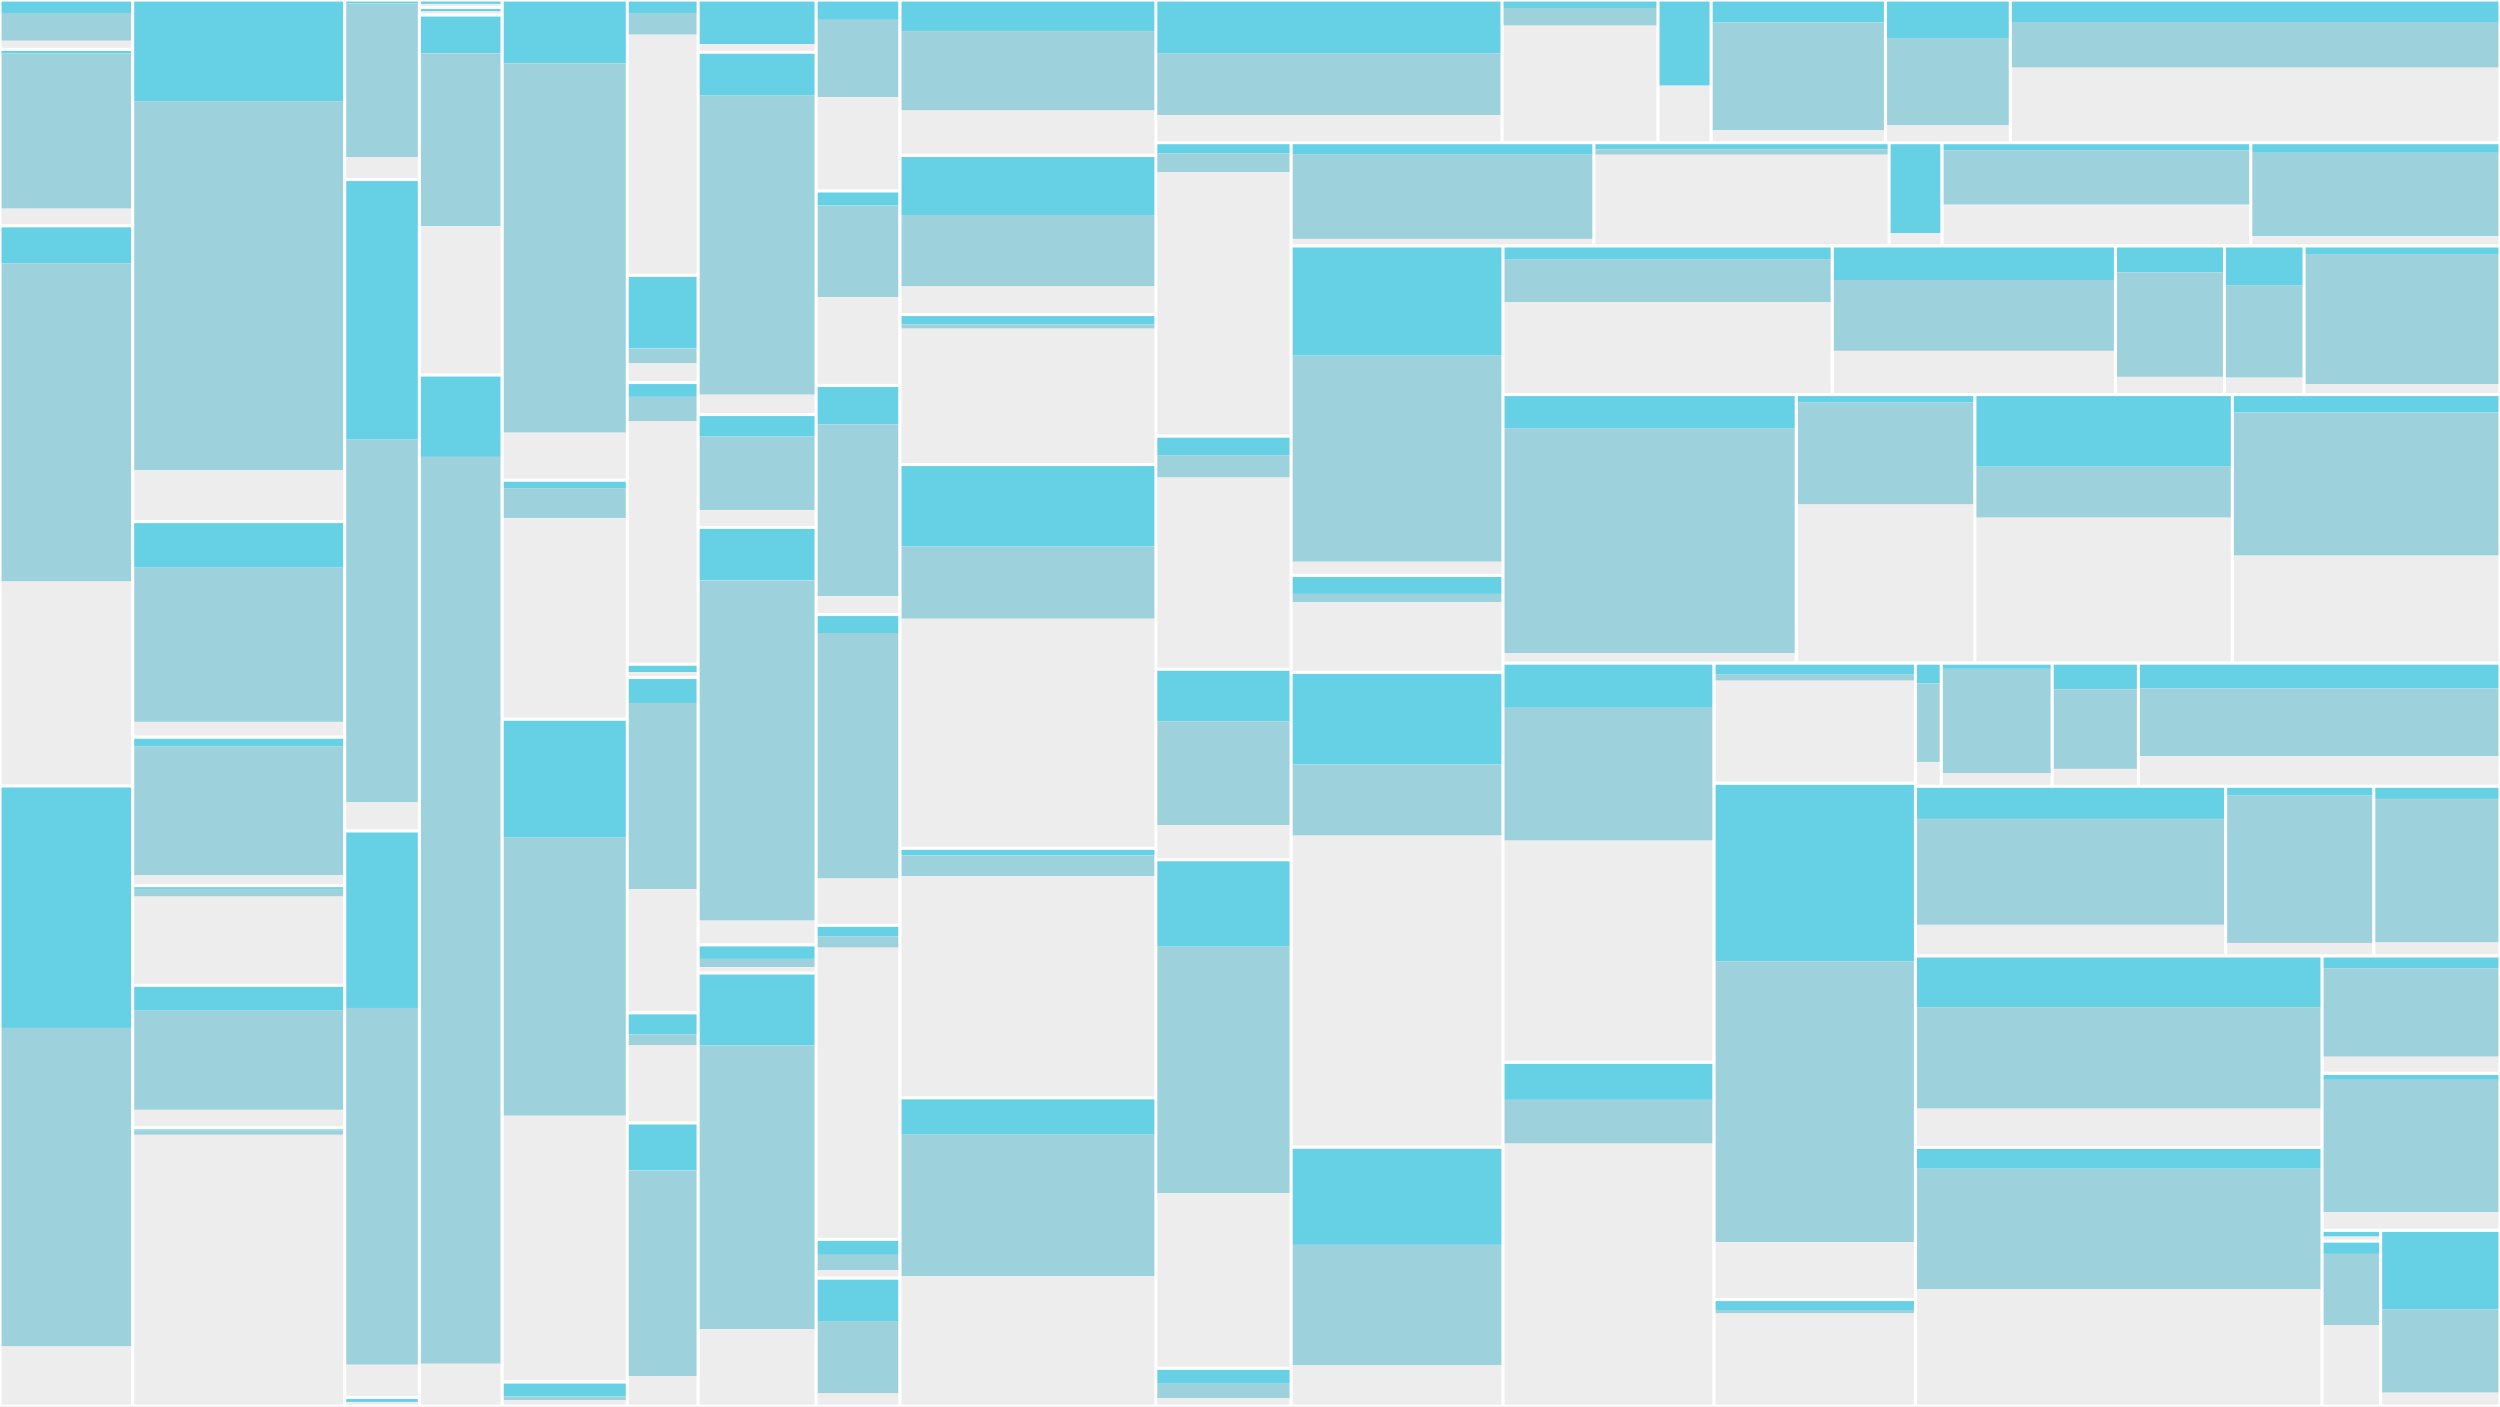
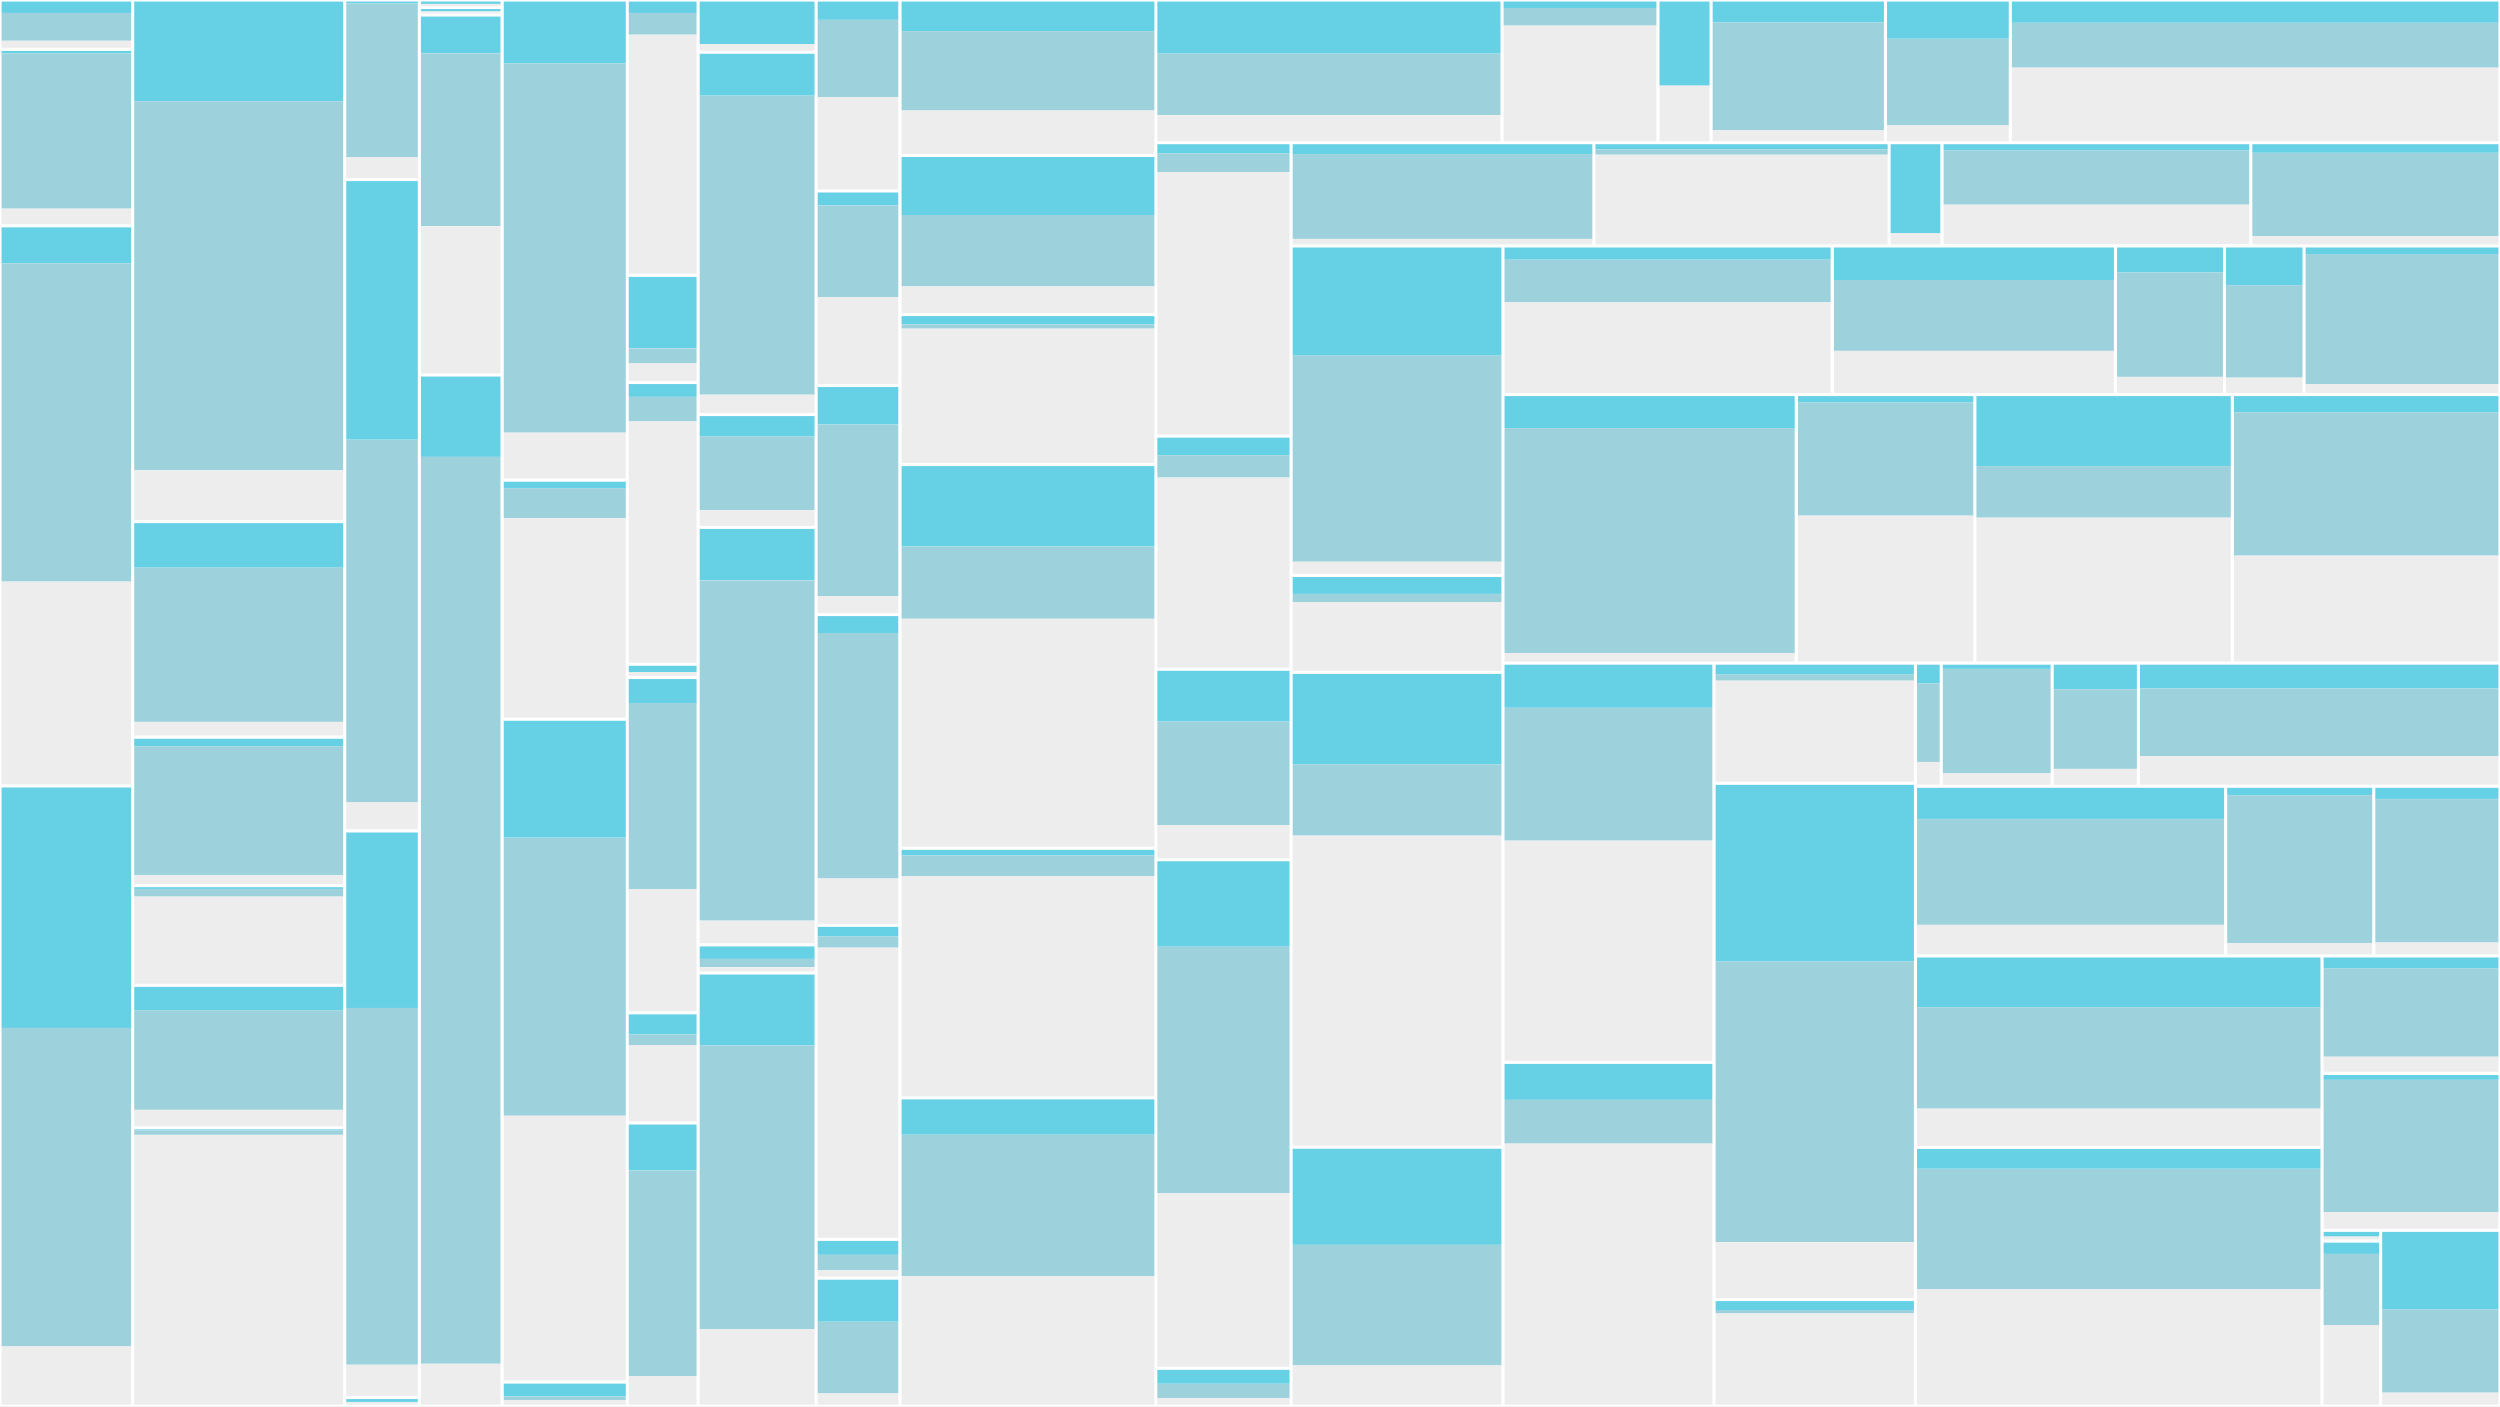
<svg xmlns="http://www.w3.org/2000/svg" viewBox="0 0 1600 900" width="1600" height="900" role="img" aria-label="Decoded overlay code coverage box tree, cyan band">
  <rect x="0" y="0" width="1600" height="900" fill="#ffffff" />
  <rect x="1" y="1" width="82.9" height="7.3" style="fill:hsl(190, 71%, 65%);fill:oklch(0.645 0.128 200)" />
  <rect x="1" y="8.3" width="82.9" height="17.8" style="fill:hsl(190, 48%, 74%);fill:oklch(0.740 0.085 200)" />
  <rect x="1" y="26.1" width="82.9" height="4.5" style="fill:hsl(190, 0%, 93%);fill:oklch(0.930 0.000 200)" />
  <rect x="1" y="32.6" width="82.9" height="1.6" style="fill:hsl(190, 71%, 65%);fill:oklch(0.645 0.128 200)" />
  <rect x="1" y="34.2" width="82.9" height="99.3" style="fill:hsl(190, 48%, 74%);fill:oklch(0.740 0.085 200)" />
  <rect x="1" y="133.6" width="82.9" height="9.9" style="fill:hsl(190, 0%, 93%);fill:oklch(0.930 0.000 200)" />
  <rect x="1" y="145.5" width="82.9" height="23" style="fill:hsl(190, 71%, 65%);fill:oklch(0.645 0.128 200)" />
  <rect x="1" y="168.5" width="82.9" height="203.7" style="fill:hsl(190, 48%, 74%);fill:oklch(0.740 0.085 200)" />
  <rect x="1" y="372.2" width="82.9" height="129.8" style="fill:hsl(190, 0%, 93%);fill:oklch(0.930 0.000 200)" />
  <rect x="1" y="504" width="82.9" height="153.9" style="fill:hsl(190, 71%, 65%);fill:oklch(0.645 0.128 200)" />
  <rect x="1" y="657.8" width="82.9" height="203.9" style="fill:hsl(190, 48%, 74%);fill:oklch(0.740 0.085 200)" />
  <rect x="1" y="861.7" width="82.9" height="37.3" style="fill:hsl(190, 0%, 93%);fill:oklch(0.930 0.000 200)" />
  <rect x="85.9" y="1" width="133.7" height="63.8" style="fill:hsl(190, 71%, 65%);fill:oklch(0.645 0.128 200)" />
  <rect x="85.9" y="64.8" width="133.7" height="236.2" style="fill:hsl(190, 48%, 74%);fill:oklch(0.740 0.085 200)" />
  <rect x="85.9" y="301" width="133.7" height="31.8" style="fill:hsl(190, 0%, 93%);fill:oklch(0.930 0.000 200)" />
  <rect x="85.9" y="334.8" width="133.7" height="28.5" style="fill:hsl(190, 71%, 65%);fill:oklch(0.645 0.128 200)" />
  <rect x="85.9" y="363.3" width="133.7" height="98.7" style="fill:hsl(190, 48%, 74%);fill:oklch(0.740 0.085 200)" />
  <rect x="85.9" y="462" width="133.7" height="8.7" style="fill:hsl(190, 0%, 93%);fill:oklch(0.930 0.000 200)" />
  <rect x="85.9" y="472.8" width="133.7" height="4.8" style="fill:hsl(190, 71%, 65%);fill:oklch(0.645 0.128 200)" />
  <rect x="85.9" y="477.6" width="133.7" height="82.6" style="fill:hsl(190, 48%, 74%);fill:oklch(0.740 0.085 200)" />
  <rect x="85.9" y="560.2" width="133.7" height="5.7" style="fill:hsl(190, 0%, 93%);fill:oklch(0.930 0.000 200)" />
  <rect x="85.9" y="567.8" width="133.7" height="1.1" style="fill:hsl(190, 71%, 65%);fill:oklch(0.645 0.128 200)" />
  <rect x="85.9" y="569" width="133.7" height="4.8" style="fill:hsl(190, 48%, 74%);fill:oklch(0.740 0.085 200)" />
  <rect x="85.9" y="573.8" width="133.7" height="55.8" style="fill:hsl(190, 0%, 93%);fill:oklch(0.930 0.000 200)" />
  <rect x="85.9" y="631.6" width="133.7" height="14.9" style="fill:hsl(190, 71%, 65%);fill:oklch(0.645 0.128 200)" />
  <rect x="85.9" y="646.5" width="133.7" height="63.8" style="fill:hsl(190, 48%, 74%);fill:oklch(0.740 0.085 200)" />
  <rect x="85.9" y="710.3" width="133.7" height="10.5" style="fill:hsl(190, 0%, 93%);fill:oklch(0.930 0.000 200)" />
  <rect x="85.9" y="722.8" width="133.7" height="0.6" style="fill:hsl(190, 71%, 65%);fill:oklch(0.645 0.128 200)" />
  <rect x="85.9" y="723.4" width="133.7" height="2.9" style="fill:hsl(190, 48%, 74%);fill:oklch(0.740 0.085 200)" />
  <rect x="85.9" y="726.3" width="133.7" height="172.7" style="fill:hsl(190, 0%, 93%);fill:oklch(0.930 0.000 200)" />
  <rect x="221.6" y="1" width="45.8" height="1.2" style="fill:hsl(190, 71%, 65%);fill:oklch(0.645 0.128 200)" />
  <rect x="221.6" y="2.2" width="45.8" height="98.3" style="fill:hsl(190, 48%, 74%);fill:oklch(0.740 0.085 200)" />
  <rect x="221.6" y="100.5" width="45.8" height="13.5" style="fill:hsl(190, 0%, 93%);fill:oklch(0.930 0.000 200)" />
  <rect x="221.6" y="115.9" width="45.8" height="165.5" style="fill:hsl(190, 71%, 65%);fill:oklch(0.645 0.128 200)" />
  <rect x="221.6" y="281.5" width="45.8" height="232" style="fill:hsl(190, 48%, 74%);fill:oklch(0.740 0.085 200)" />
  <rect x="221.6" y="513.4" width="45.8" height="17.3" style="fill:hsl(190, 0%, 93%);fill:oklch(0.930 0.000 200)" />
  <rect x="221.6" y="532.8" width="45.8" height="112.3" style="fill:hsl(190, 71%, 65%);fill:oklch(0.645 0.128 200)" />
  <rect x="221.6" y="645.1" width="45.8" height="228.3" style="fill:hsl(190, 48%, 74%);fill:oklch(0.740 0.085 200)" />
  <rect x="221.6" y="873.5" width="45.8" height="19.9" style="fill:hsl(190, 0%, 93%);fill:oklch(0.930 0.000 200)" />
  <rect x="221.6" y="895.4" width="45.8" height="1.9" style="fill:hsl(190, 71%, 65%);fill:oklch(0.645 0.128 200)" />
  <rect x="221.6" y="897.2" width="45.8" height="1.8" style="fill:hsl(190, 0%, 93%);fill:oklch(0.930 0.000 200)" />
  <rect x="269.4" y="1" width="50.9" height="1.5" style="fill:hsl(190, 71%, 65%);fill:oklch(0.645 0.128 200)" />
  <rect x="269.4" y="2.5" width="50.9" height="1.3" style="fill:hsl(190, 0%, 93%);fill:oklch(0.930 0.000 200)" />
  <rect x="269.4" y="5.8" width="50.9" height="1.5" style="fill:hsl(190, 71%, 65%);fill:oklch(0.645 0.128 200)" />
  <rect x="269.4" y="7.3" width="50.9" height="1.3" style="fill:hsl(190, 0%, 93%);fill:oklch(0.930 0.000 200)" />
  <rect x="269.4" y="10.6" width="50.9" height="23.4" style="fill:hsl(190, 71%, 65%);fill:oklch(0.645 0.128 200)" />
  <rect x="269.4" y="34.1" width="50.9" height="110.6" style="fill:hsl(190, 48%, 74%);fill:oklch(0.740 0.085 200)" />
  <rect x="269.4" y="144.7" width="50.9" height="94.3" style="fill:hsl(190, 0%, 93%);fill:oklch(0.930 0.000 200)" />
  <rect x="269.4" y="241" width="50.9" height="51.4" style="fill:hsl(190, 71%, 65%);fill:oklch(0.645 0.128 200)" />
  <rect x="269.4" y="292.4" width="50.9" height="580.4" style="fill:hsl(190, 48%, 74%);fill:oklch(0.740 0.085 200)" />
  <rect x="269.4" y="872.8" width="50.9" height="26.2" style="fill:hsl(190, 0%, 93%);fill:oklch(0.930 0.000 200)" />
  <rect x="322.4" y="1" width="78.1" height="39.6" style="fill:hsl(190, 71%, 65%);fill:oklch(0.645 0.128 200)" />
  <rect x="322.4" y="40.6" width="78.1" height="236.3" style="fill:hsl(190, 48%, 74%);fill:oklch(0.740 0.085 200)" />
  <rect x="322.4" y="276.9" width="78.1" height="29.4" style="fill:hsl(190, 0%, 93%);fill:oklch(0.930 0.000 200)" />
  <rect x="322.4" y="308.3" width="78.1" height="4.1" style="fill:hsl(190, 71%, 65%);fill:oklch(0.645 0.128 200)" />
  <rect x="322.4" y="312.4" width="78.1" height="19.2" style="fill:hsl(190, 48%, 74%);fill:oklch(0.740 0.085 200)" />
  <rect x="322.4" y="331.7" width="78.1" height="127.6" style="fill:hsl(190, 0%, 93%);fill:oklch(0.930 0.000 200)" />
  <rect x="322.4" y="461.3" width="78.1" height="74.8" style="fill:hsl(190, 71%, 65%);fill:oklch(0.645 0.128 200)" />
  <rect x="322.4" y="536.2" width="78.1" height="177.9" style="fill:hsl(190, 48%, 74%);fill:oklch(0.740 0.085 200)" />
  <rect x="322.4" y="714" width="78.1" height="169.4" style="fill:hsl(190, 0%, 93%);fill:oklch(0.930 0.000 200)" />
  <rect x="322.4" y="885.5" width="78.1" height="8.2" style="fill:hsl(190, 71%, 65%);fill:oklch(0.645 0.128 200)" />
  <rect x="322.4" y="893.7" width="78.1" height="2.5" style="fill:hsl(190, 48%, 74%);fill:oklch(0.740 0.085 200)" />
  <rect x="322.4" y="896.1" width="78.1" height="2.9" style="fill:hsl(190, 0%, 93%);fill:oklch(0.930 0.000 200)" />
  <rect x="402.4" y="1" width="43.4" height="7.3" style="fill:hsl(190, 71%, 65%);fill:oklch(0.645 0.128 200)" />
  <rect x="402.4" y="8.3" width="43.4" height="13.9" style="fill:hsl(190, 48%, 74%);fill:oklch(0.740 0.085 200)" />
  <rect x="402.4" y="22.2" width="43.4" height="153" style="fill:hsl(190, 0%, 93%);fill:oklch(0.930 0.000 200)" />
  <rect x="402.4" y="177.2" width="43.4" height="45.7" style="fill:hsl(190, 71%, 65%);fill:oklch(0.645 0.128 200)" />
  <rect x="402.4" y="223" width="43.4" height="9.6" style="fill:hsl(190, 48%, 74%);fill:oklch(0.740 0.085 200)" />
  <rect x="402.4" y="232.5" width="43.4" height="11.3" style="fill:hsl(190, 0%, 93%);fill:oklch(0.930 0.000 200)" />
  <rect x="402.4" y="245.8" width="43.4" height="8.2" style="fill:hsl(190, 71%, 65%);fill:oklch(0.645 0.128 200)" />
  <rect x="402.4" y="254" width="43.4" height="15.6" style="fill:hsl(190, 48%, 74%);fill:oklch(0.740 0.085 200)" />
  <rect x="402.4" y="269.6" width="43.4" height="154.5" style="fill:hsl(190, 0%, 93%);fill:oklch(0.930 0.000 200)" />
  <rect x="402.4" y="426.1" width="43.4" height="4.1" style="fill:hsl(190, 71%, 65%);fill:oklch(0.645 0.128 200)" />
  <rect x="402.4" y="430.1" width="43.4" height="2.5" style="fill:hsl(190, 0%, 93%);fill:oklch(0.930 0.000 200)" />
  <rect x="402.4" y="434.6" width="43.4" height="15.3" style="fill:hsl(190, 71%, 65%);fill:oklch(0.645 0.128 200)" />
  <rect x="402.4" y="449.9" width="43.4" height="119.1" style="fill:hsl(190, 48%, 74%);fill:oklch(0.740 0.085 200)" />
  <rect x="402.4" y="569" width="43.4" height="78.2" style="fill:hsl(190, 0%, 93%);fill:oklch(0.930 0.000 200)" />
  <rect x="402.4" y="649.2" width="43.4" height="12.8" style="fill:hsl(190, 71%, 65%);fill:oklch(0.645 0.128 200)" />
  <rect x="402.4" y="662" width="43.4" height="6.9" style="fill:hsl(190, 48%, 74%);fill:oklch(0.740 0.085 200)" />
  <rect x="402.4" y="668.8" width="43.4" height="48.9" style="fill:hsl(190, 0%, 93%);fill:oklch(0.930 0.000 200)" />
  <rect x="402.4" y="719.7" width="43.4" height="29.4" style="fill:hsl(190, 71%, 65%);fill:oklch(0.645 0.128 200)" />
  <rect x="402.4" y="749.2" width="43.4" height="131.6" style="fill:hsl(190, 48%, 74%);fill:oklch(0.740 0.085 200)" />
  <rect x="402.4" y="880.7" width="43.4" height="18.3" style="fill:hsl(190, 0%, 93%);fill:oklch(0.930 0.000 200)" />
  <rect x="447.8" y="1" width="73.5" height="27.3" style="fill:hsl(190, 71%, 65%);fill:oklch(0.645 0.128 200)" />
  <rect x="447.8" y="28.3" width="73.5" height="4.2" style="fill:hsl(190, 0%, 93%);fill:oklch(0.930 0.000 200)" />
  <rect x="447.8" y="34.4" width="73.5" height="26.8" style="fill:hsl(190, 71%, 65%);fill:oklch(0.645 0.128 200)" />
  <rect x="447.8" y="61.2" width="73.5" height="191.4" style="fill:hsl(190, 48%, 74%);fill:oklch(0.740 0.085 200)" />
  <rect x="447.8" y="252.6" width="73.5" height="11.7" style="fill:hsl(190, 0%, 93%);fill:oklch(0.930 0.000 200)" />
  <rect x="447.8" y="266.3" width="73.5" height="13.1" style="fill:hsl(190, 71%, 65%);fill:oklch(0.645 0.128 200)" />
  <rect x="447.8" y="279.4" width="73.5" height="47" style="fill:hsl(190, 48%, 74%);fill:oklch(0.740 0.085 200)" />
  <rect x="447.8" y="326.5" width="73.5" height="10.1" style="fill:hsl(190, 0%, 93%);fill:oklch(0.930 0.000 200)" />
  <rect x="447.8" y="338.5" width="73.5" height="32.9" style="fill:hsl(190, 71%, 65%);fill:oklch(0.645 0.128 200)" />
  <rect x="447.8" y="371.5" width="73.5" height="217.7" style="fill:hsl(190, 48%, 74%);fill:oklch(0.740 0.085 200)" />
  <rect x="447.8" y="589.2" width="73.5" height="14.5" style="fill:hsl(190, 0%, 93%);fill:oklch(0.930 0.000 200)" />
  <rect x="447.8" y="605.7" width="73.5" height="8" style="fill:hsl(190, 71%, 65%);fill:oklch(0.645 0.128 200)" />
  <rect x="447.8" y="613.7" width="73.5" height="5.2" style="fill:hsl(190, 48%, 74%);fill:oklch(0.740 0.085 200)" />
  <rect x="447.8" y="619" width="73.5" height="2.7" style="fill:hsl(190, 0%, 93%);fill:oklch(0.930 0.000 200)" />
  <rect x="447.8" y="623.7" width="73.5" height="45.4" style="fill:hsl(190, 71%, 65%);fill:oklch(0.645 0.128 200)" />
  <rect x="447.8" y="669.1" width="73.5" height="181.5" style="fill:hsl(190, 48%, 74%);fill:oklch(0.740 0.085 200)" />
  <rect x="447.8" y="850.6" width="73.5" height="48.4" style="fill:hsl(190, 0%, 93%);fill:oklch(0.930 0.000 200)" />
  <rect x="523.3" y="1" width="51.6" height="11.7" style="fill:hsl(190, 71%, 65%);fill:oklch(0.645 0.128 200)" />
  <rect x="523.3" y="12.7" width="51.6" height="49.5" style="fill:hsl(190, 48%, 74%);fill:oklch(0.740 0.085 200)" />
  <rect x="523.3" y="62.2" width="51.6" height="59" style="fill:hsl(190, 0%, 93%);fill:oklch(0.930 0.000 200)" />
  <rect x="523.3" y="123.2" width="51.6" height="8.3" style="fill:hsl(190, 71%, 65%);fill:oklch(0.645 0.128 200)" />
  <rect x="523.3" y="131.5" width="51.6" height="58.7" style="fill:hsl(190, 48%, 74%);fill:oklch(0.740 0.085 200)" />
  <rect x="523.3" y="190.2" width="51.6" height="55.5" style="fill:hsl(190, 0%, 93%);fill:oklch(0.930 0.000 200)" />
  <rect x="523.3" y="247.7" width="51.6" height="23.9" style="fill:hsl(190, 71%, 65%);fill:oklch(0.645 0.128 200)" />
  <rect x="523.3" y="271.6" width="51.6" height="109.9" style="fill:hsl(190, 48%, 74%);fill:oklch(0.740 0.085 200)" />
  <rect x="523.3" y="381.5" width="51.6" height="10.8" style="fill:hsl(190, 0%, 93%);fill:oklch(0.930 0.000 200)" />
  <rect x="523.3" y="394.3" width="51.6" height="10.9" style="fill:hsl(190, 71%, 65%);fill:oklch(0.645 0.128 200)" />
  <rect x="523.3" y="405.1" width="51.6" height="157.1" style="fill:hsl(190, 48%, 74%);fill:oklch(0.740 0.085 200)" />
  <rect x="523.3" y="562.3" width="51.6" height="28.9" style="fill:hsl(190, 0%, 93%);fill:oklch(0.930 0.000 200)" />
  <rect x="523.3" y="593.2" width="51.6" height="6.2" style="fill:hsl(190, 71%, 65%);fill:oklch(0.645 0.128 200)" />
  <rect x="523.3" y="599.4" width="51.6" height="7.1" style="fill:hsl(190, 48%, 74%);fill:oklch(0.740 0.085 200)" />
  <rect x="523.3" y="606.5" width="51.6" height="185.7" style="fill:hsl(190, 0%, 93%);fill:oklch(0.930 0.000 200)" />
  <rect x="523.3" y="794.2" width="51.6" height="8.9" style="fill:hsl(190, 71%, 65%);fill:oklch(0.645 0.128 200)" />
  <rect x="523.3" y="803.1" width="51.6" height="9.9" style="fill:hsl(190, 48%, 74%);fill:oklch(0.740 0.085 200)" />
  <rect x="523.3" y="813" width="51.6" height="4" style="fill:hsl(190, 0%, 93%);fill:oklch(0.930 0.000 200)" />
  <rect x="523.3" y="819" width="51.6" height="26.9" style="fill:hsl(190, 71%, 65%);fill:oklch(0.645 0.128 200)" />
  <rect x="523.3" y="845.9" width="51.6" height="45.9" style="fill:hsl(190, 48%, 74%);fill:oklch(0.740 0.085 200)" />
  <rect x="523.3" y="891.8" width="51.6" height="7.2" style="fill:hsl(190, 0%, 93%);fill:oklch(0.930 0.000 200)" />
  <rect x="577" y="1" width="161.8" height="18.9" style="fill:hsl(190, 71%, 65%);fill:oklch(0.645 0.128 200)" />
  <rect x="577" y="19.9" width="161.8" height="50.8" style="fill:hsl(190, 48%, 74%);fill:oklch(0.740 0.085 200)" />
  <rect x="577" y="70.7" width="161.8" height="27.7" style="fill:hsl(190, 0%, 93%);fill:oklch(0.930 0.000 200)" />
  <rect x="577" y="100.5" width="161.8" height="37.2" style="fill:hsl(190, 71%, 65%);fill:oklch(0.645 0.128 200)" />
  <rect x="577" y="137.6" width="161.8" height="45.7" style="fill:hsl(190, 48%, 74%);fill:oklch(0.740 0.085 200)" />
  <rect x="577" y="183.3" width="161.8" height="17" style="fill:hsl(190, 0%, 93%);fill:oklch(0.930 0.000 200)" />
  <rect x="577" y="202.3" width="161.8" height="5.3" style="fill:hsl(190, 71%, 65%);fill:oklch(0.645 0.128 200)" />
  <rect x="577" y="207.6" width="161.8" height="2.7" style="fill:hsl(190, 48%, 74%);fill:oklch(0.740 0.085 200)" />
  <rect x="577" y="210.4" width="161.8" height="85.9" style="fill:hsl(190, 0%, 93%);fill:oklch(0.930 0.000 200)" />
  <rect x="577" y="298.3" width="161.8" height="51.4" style="fill:hsl(190, 71%, 65%);fill:oklch(0.645 0.128 200)" />
  <rect x="577" y="349.7" width="161.8" height="46.3" style="fill:hsl(190, 48%, 74%);fill:oklch(0.740 0.085 200)" />
  <rect x="577" y="396" width="161.8" height="145.9" style="fill:hsl(190, 0%, 93%);fill:oklch(0.930 0.000 200)" />
  <rect x="577" y="543.9" width="161.8" height="3.6" style="fill:hsl(190, 71%, 65%);fill:oklch(0.645 0.128 200)" />
  <rect x="577" y="547.5" width="161.8" height="13.3" style="fill:hsl(190, 48%, 74%);fill:oklch(0.740 0.085 200)" />
  <rect x="577" y="560.8" width="161.8" height="140.8" style="fill:hsl(190, 0%, 93%);fill:oklch(0.930 0.000 200)" />
  <rect x="577" y="703.6" width="161.8" height="22.6" style="fill:hsl(190, 71%, 65%);fill:oklch(0.645 0.128 200)" />
  <rect x="577" y="726.1" width="161.8" height="90.7" style="fill:hsl(190, 48%, 74%);fill:oklch(0.740 0.085 200)" />
  <rect x="577" y="816.8" width="161.8" height="82.2" style="fill:hsl(190, 0%, 93%);fill:oklch(0.930 0.000 200)" />
  <rect x="740.7" y="1" width="219.6" height="33.3" style="fill:hsl(190, 71%, 65%);fill:oklch(0.645 0.128 200)" />
  <rect x="740.7" y="34.3" width="219.6" height="39.4" style="fill:hsl(190, 48%, 74%);fill:oklch(0.740 0.085 200)" />
  <rect x="740.7" y="73.7" width="219.6" height="16.7" style="fill:hsl(190, 0%, 93%);fill:oklch(0.930 0.000 200)" />
  <rect x="962.3" y="1" width="97.8" height="4.1" style="fill:hsl(190, 71%, 65%);fill:oklch(0.645 0.128 200)" />
  <rect x="962.3" y="5.1" width="97.8" height="11.3" style="fill:hsl(190, 48%, 74%);fill:oklch(0.740 0.085 200)" />
  <rect x="962.3" y="16.4" width="97.8" height="73.9" style="fill:hsl(190, 0%, 93%);fill:oklch(0.930 0.000 200)" />
  <rect x="1062.1" y="1" width="32" height="53.8" style="fill:hsl(190, 71%, 65%);fill:oklch(0.645 0.128 200)" />
  <rect x="1062.1" y="54.8" width="32" height="35.6" style="fill:hsl(190, 0%, 93%);fill:oklch(0.930 0.000 200)" />
  <rect x="1096.1" y="1" width="109.6" height="13.4" style="fill:hsl(190, 71%, 65%);fill:oklch(0.645 0.128 200)" />
  <rect x="1096.1" y="14.4" width="109.6" height="69" style="fill:hsl(190, 48%, 74%);fill:oklch(0.740 0.085 200)" />
  <rect x="1096.1" y="83.4" width="109.6" height="6.9" style="fill:hsl(190, 0%, 93%);fill:oklch(0.930 0.000 200)" />
  <rect x="1207.7" y="1" width="77.9" height="23.8" style="fill:hsl(190, 71%, 65%);fill:oklch(0.645 0.128 200)" />
  <rect x="1207.7" y="24.8" width="77.9" height="55.4" style="fill:hsl(190, 48%, 74%);fill:oklch(0.740 0.085 200)" />
  <rect x="1207.7" y="80.2" width="77.9" height="10.2" style="fill:hsl(190, 0%, 93%);fill:oklch(0.930 0.000 200)" />
  <rect x="1287.6" y="1" width="311.4" height="13.6" style="fill:hsl(190, 71%, 65%);fill:oklch(0.645 0.128 200)" />
  <rect x="1287.6" y="14.6" width="311.4" height="28.7" style="fill:hsl(190, 48%, 74%);fill:oklch(0.740 0.085 200)" />
  <rect x="1287.6" y="43.3" width="311.4" height="47" style="fill:hsl(190, 0%, 93%);fill:oklch(0.930 0.000 200)" />
  <rect x="740.7" y="92.3" width="84.6" height="5.9" style="fill:hsl(190, 71%, 65%);fill:oklch(0.645 0.128 200)" />
  <rect x="740.7" y="98.2" width="84.6" height="11.9" style="fill:hsl(190, 48%, 74%);fill:oklch(0.740 0.085 200)" />
  <rect x="740.7" y="110.1" width="84.6" height="168" style="fill:hsl(190, 0%, 93%);fill:oklch(0.930 0.000 200)" />
  <rect x="740.7" y="280.1" width="84.6" height="11.2" style="fill:hsl(190, 71%, 65%);fill:oklch(0.645 0.128 200)" />
  <rect x="740.7" y="291.3" width="84.6" height="14.3" style="fill:hsl(190, 48%, 74%);fill:oklch(0.740 0.085 200)" />
  <rect x="740.7" y="305.7" width="84.6" height="121.6" style="fill:hsl(190, 0%, 93%);fill:oklch(0.930 0.000 200)" />
  <rect x="740.7" y="429.3" width="84.6" height="32.5" style="fill:hsl(190, 71%, 65%);fill:oklch(0.645 0.128 200)" />
  <rect x="740.7" y="461.8" width="84.6" height="66.2" style="fill:hsl(190, 48%, 74%);fill:oklch(0.740 0.085 200)" />
  <rect x="740.7" y="528" width="84.6" height="21.3" style="fill:hsl(190, 0%, 93%);fill:oklch(0.930 0.000 200)" />
  <rect x="740.7" y="551.2" width="84.6" height="54.7" style="fill:hsl(190, 71%, 65%);fill:oklch(0.645 0.128 200)" />
  <rect x="740.7" y="606" width="84.6" height="157.7" style="fill:hsl(190, 48%, 74%);fill:oklch(0.740 0.085 200)" />
  <rect x="740.7" y="763.7" width="84.6" height="111" style="fill:hsl(190, 0%, 93%);fill:oklch(0.930 0.000 200)" />
  <rect x="740.7" y="876.7" width="84.6" height="8.9" style="fill:hsl(190, 71%, 65%);fill:oklch(0.645 0.128 200)" />
  <rect x="740.7" y="885.7" width="84.6" height="9.2" style="fill:hsl(190, 48%, 74%);fill:oklch(0.740 0.085 200)" />
  <rect x="740.7" y="894.8" width="84.6" height="4.2" style="fill:hsl(190, 0%, 93%);fill:oklch(0.930 0.000 200)" />
  <rect x="827.3" y="92.3" width="191.8" height="6.3" style="fill:hsl(190, 71%, 65%);fill:oklch(0.645 0.128 200)" />
  <rect x="827.3" y="98.6" width="191.8" height="54.3" style="fill:hsl(190, 48%, 74%);fill:oklch(0.740 0.085 200)" />
  <rect x="827.3" y="152.9" width="191.8" height="3.5" style="fill:hsl(190, 0%, 93%);fill:oklch(0.930 0.000 200)" />
  <rect x="1021.1" y="92.3" width="187" height="3.3" style="fill:hsl(190, 71%, 65%);fill:oklch(0.645 0.128 200)" />
  <rect x="1021.1" y="95.6" width="187" height="3.4" style="fill:hsl(190, 48%, 74%);fill:oklch(0.740 0.085 200)" />
  <rect x="1021.1" y="99.1" width="187" height="57.3" style="fill:hsl(190, 0%, 93%);fill:oklch(0.930 0.000 200)" />
  <rect x="1210" y="92.3" width="31.8" height="57" style="fill:hsl(190, 71%, 65%);fill:oklch(0.645 0.128 200)" />
  <rect x="1210" y="149.3" width="31.8" height="7.1" style="fill:hsl(190, 0%, 93%);fill:oklch(0.930 0.000 200)" />
  <rect x="1243.9" y="92.3" width="195.6" height="3.9" style="fill:hsl(190, 71%, 65%);fill:oklch(0.645 0.128 200)" />
  <rect x="1243.9" y="96.2" width="195.6" height="34.8" style="fill:hsl(190, 48%, 74%);fill:oklch(0.740 0.085 200)" />
  <rect x="1243.9" y="131" width="195.6" height="25.3" style="fill:hsl(190, 0%, 93%);fill:oklch(0.930 0.000 200)" />
  <rect x="1441.5" y="92.3" width="157.5" height="5.5" style="fill:hsl(190, 71%, 65%);fill:oklch(0.645 0.128 200)" />
  <rect x="1441.5" y="97.8" width="157.5" height="53.3" style="fill:hsl(190, 48%, 74%);fill:oklch(0.740 0.085 200)" />
  <rect x="1441.5" y="151.1" width="157.5" height="5.3" style="fill:hsl(190, 0%, 93%);fill:oklch(0.930 0.000 200)" />
  <rect x="827.3" y="158.4" width="133.6" height="69.2" style="fill:hsl(190, 71%, 65%);fill:oklch(0.645 0.128 200)" />
  <rect x="827.3" y="227.5" width="133.6" height="132" style="fill:hsl(190, 48%, 74%);fill:oklch(0.740 0.085 200)" />
  <rect x="827.3" y="359.5" width="133.6" height="7.8" style="fill:hsl(190, 0%, 93%);fill:oklch(0.930 0.000 200)" />
  <rect x="827.3" y="369.3" width="133.6" height="10.8" style="fill:hsl(190, 71%, 65%);fill:oklch(0.645 0.128 200)" />
  <rect x="827.3" y="380.1" width="133.6" height="5.2" style="fill:hsl(190, 48%, 74%);fill:oklch(0.740 0.085 200)" />
  <rect x="827.3" y="385.3" width="133.6" height="44" style="fill:hsl(190, 0%, 93%);fill:oklch(0.930 0.000 200)" />
  <rect x="827.3" y="431.3" width="133.6" height="58" style="fill:hsl(190, 71%, 65%);fill:oklch(0.645 0.128 200)" />
  <rect x="827.3" y="489.3" width="133.6" height="45.5" style="fill:hsl(190, 48%, 74%);fill:oklch(0.740 0.085 200)" />
  <rect x="827.3" y="534.8" width="133.6" height="198.4" style="fill:hsl(190, 0%, 93%);fill:oklch(0.930 0.000 200)" />
  <rect x="827.3" y="735.2" width="133.6" height="61.5" style="fill:hsl(190, 71%, 65%);fill:oklch(0.645 0.128 200)" />
  <rect x="827.3" y="796.7" width="133.6" height="77.1" style="fill:hsl(190, 48%, 74%);fill:oklch(0.740 0.085 200)" />
  <rect x="827.3" y="873.9" width="133.6" height="25.1" style="fill:hsl(190, 0%, 93%);fill:oklch(0.930 0.000 200)" />
  <rect x="962.9" y="158.4" width="208.7" height="7.8" style="fill:hsl(190, 71%, 65%);fill:oklch(0.645 0.128 200)" />
  <rect x="962.9" y="166.2" width="208.7" height="27.3" style="fill:hsl(190, 48%, 74%);fill:oklch(0.740 0.085 200)" />
  <rect x="962.9" y="193.5" width="208.7" height="58" style="fill:hsl(190, 0%, 93%);fill:oklch(0.930 0.000 200)" />
  <rect x="1173.7" y="158.4" width="179.2" height="20.8" style="fill:hsl(190, 71%, 65%);fill:oklch(0.645 0.128 200)" />
  <rect x="1173.7" y="179.2" width="179.2" height="45.4" style="fill:hsl(190, 48%, 74%);fill:oklch(0.740 0.085 200)" />
  <rect x="1173.7" y="224.5" width="179.2" height="27" style="fill:hsl(190, 0%, 93%);fill:oklch(0.930 0.000 200)" />
  <rect x="1354.9" y="158.4" width="67.8" height="15.9" style="fill:hsl(190, 71%, 65%);fill:oklch(0.645 0.128 200)" />
  <rect x="1354.9" y="174.3" width="67.8" height="66.9" style="fill:hsl(190, 48%, 74%);fill:oklch(0.740 0.085 200)" />
  <rect x="1354.9" y="241.2" width="67.8" height="10.3" style="fill:hsl(190, 0%, 93%);fill:oklch(0.930 0.000 200)" />
  <rect x="1424.6" y="158.4" width="49" height="24.2" style="fill:hsl(190, 71%, 65%);fill:oklch(0.645 0.128 200)" />
  <rect x="1424.6" y="182.5" width="49" height="59.2" style="fill:hsl(190, 48%, 74%);fill:oklch(0.740 0.085 200)" />
  <rect x="1424.6" y="241.7" width="49" height="9.8" style="fill:hsl(190, 0%, 93%);fill:oklch(0.930 0.000 200)" />
  <rect x="1475.6" y="158.4" width="123.4" height="4.3" style="fill:hsl(190, 71%, 65%);fill:oklch(0.645 0.128 200)" />
  <rect x="1475.6" y="162.6" width="123.4" height="83.3" style="fill:hsl(190, 48%, 74%);fill:oklch(0.740 0.085 200)" />
  <rect x="1475.6" y="245.9" width="123.4" height="5.6" style="fill:hsl(190, 0%, 93%);fill:oklch(0.930 0.000 200)" />
  <rect x="962.9" y="253.5" width="185.7" height="20.5" style="fill:hsl(190, 71%, 65%);fill:oklch(0.645 0.128 200)" />
  <rect x="962.9" y="274" width="185.7" height="144" style="fill:hsl(190, 48%, 74%);fill:oklch(0.740 0.085 200)" />
  <rect x="962.9" y="418" width="185.7" height="5.4" style="fill:hsl(190, 0%, 93%);fill:oklch(0.930 0.000 200)" />
  <rect x="1150.7" y="253.5" width="112.2" height="4.1" style="fill:hsl(190, 71%, 65%);fill:oklch(0.645 0.128 200)" />
-   <rect x="1150.7" y="257.6" width="112.2" height="65.3" style="fill:hsl(190, 48%, 74%);fill:oklch(0.740 0.085 200)" />
-   <rect x="1150.7" y="322.8" width="112.2" height="100.5" style="fill:hsl(190, 0%, 93%);fill:oklch(0.930 0.000 200)" />
+   <rect x="1150.7" y="257.6" width="112.2" height="72.4" style="fill:hsl(190, 48%, 74%);fill:oklch(0.740 0.085 200)" />
+   <rect x="1150.7" y="330" width="112.2" height="93.3" style="fill:hsl(190, 0%, 93%);fill:oklch(0.930 0.000 200)" />
  <rect x="1264.9" y="253.5" width="162.8" height="44.8" style="fill:hsl(190, 71%, 65%);fill:oklch(0.645 0.128 200)" />
  <rect x="1264.9" y="298.3" width="162.8" height="33" style="fill:hsl(190, 48%, 74%);fill:oklch(0.740 0.085 200)" />
  <rect x="1264.9" y="331.3" width="162.8" height="92" style="fill:hsl(190, 0%, 93%);fill:oklch(0.930 0.000 200)" />
  <rect x="1429.7" y="253.5" width="169.3" height="10.5" style="fill:hsl(190, 71%, 65%);fill:oklch(0.645 0.128 200)" />
  <rect x="1429.7" y="264" width="169.3" height="91.6" style="fill:hsl(190, 48%, 74%);fill:oklch(0.740 0.085 200)" />
  <rect x="1429.7" y="355.6" width="169.3" height="67.7" style="fill:hsl(190, 0%, 93%);fill:oklch(0.930 0.000 200)" />
  <rect x="962.9" y="425.4" width="133" height="27.6" style="fill:hsl(190, 71%, 65%);fill:oklch(0.645 0.128 200)" />
  <rect x="962.9" y="453" width="133" height="85" style="fill:hsl(190, 48%, 74%);fill:oklch(0.740 0.085 200)" />
  <rect x="962.9" y="538" width="133" height="140.9" style="fill:hsl(190, 0%, 93%);fill:oklch(0.930 0.000 200)" />
  <rect x="962.9" y="680.9" width="133" height="23" style="fill:hsl(190, 71%, 65%);fill:oklch(0.645 0.128 200)" />
  <rect x="962.9" y="703.9" width="133" height="28" style="fill:hsl(190, 48%, 74%);fill:oklch(0.740 0.085 200)" />
  <rect x="962.9" y="731.9" width="133" height="167.1" style="fill:hsl(190, 0%, 93%);fill:oklch(0.930 0.000 200)" />
  <rect x="1098" y="425.4" width="126.9" height="6.3" style="fill:hsl(190, 71%, 65%);fill:oklch(0.645 0.128 200)" />
  <rect x="1098" y="431.6" width="126.9" height="4" style="fill:hsl(190, 48%, 74%);fill:oklch(0.740 0.085 200)" />
  <rect x="1098" y="435.7" width="126.9" height="64.6" style="fill:hsl(190, 0%, 93%);fill:oklch(0.930 0.000 200)" />
  <rect x="1098" y="502.3" width="126.9" height="113.1" style="fill:hsl(190, 71%, 65%);fill:oklch(0.645 0.128 200)" />
  <rect x="1098" y="615.4" width="126.9" height="179.6" style="fill:hsl(190, 48%, 74%);fill:oklch(0.740 0.085 200)" />
  <rect x="1098" y="795" width="126.9" height="35.7" style="fill:hsl(190, 0%, 93%);fill:oklch(0.930 0.000 200)" />
  <rect x="1098" y="832.7" width="126.9" height="5.7" style="fill:hsl(190, 71%, 65%);fill:oklch(0.645 0.128 200)" />
  <rect x="1098" y="838.4" width="126.9" height="2.2" style="fill:hsl(190, 48%, 74%);fill:oklch(0.740 0.085 200)" />
  <rect x="1098" y="840.6" width="126.9" height="58.4" style="fill:hsl(190, 0%, 93%);fill:oklch(0.930 0.000 200)" />
  <rect x="1226.9" y="425.4" width="14.5" height="12" style="fill:hsl(190, 71%, 65%);fill:oklch(0.645 0.128 200)" />
  <rect x="1226.9" y="437.4" width="14.5" height="50.3" style="fill:hsl(190, 48%, 74%);fill:oklch(0.740 0.085 200)" />
  <rect x="1226.9" y="487.6" width="14.5" height="14.6" style="fill:hsl(190, 0%, 93%);fill:oklch(0.930 0.000 200)" />
  <rect x="1243.4" y="425.4" width="69" height="2.7" style="fill:hsl(190, 71%, 65%);fill:oklch(0.645 0.128 200)" />
  <rect x="1243.4" y="428.1" width="69" height="66.8" style="fill:hsl(190, 48%, 74%);fill:oklch(0.740 0.085 200)" />
  <rect x="1243.4" y="494.9" width="69" height="7.4" style="fill:hsl(190, 0%, 93%);fill:oklch(0.930 0.000 200)" />
  <rect x="1314.4" y="425.4" width="53.2" height="15.7" style="fill:hsl(190, 71%, 65%);fill:oklch(0.645 0.128 200)" />
  <rect x="1314.4" y="441.1" width="53.2" height="51" style="fill:hsl(190, 48%, 74%);fill:oklch(0.740 0.085 200)" />
  <rect x="1314.4" y="492.1" width="53.2" height="10.2" style="fill:hsl(190, 0%, 93%);fill:oklch(0.930 0.000 200)" />
  <rect x="1369.6" y="425.4" width="229.4" height="15.2" style="fill:hsl(190, 71%, 65%);fill:oklch(0.645 0.128 200)" />
  <rect x="1369.6" y="440.6" width="229.4" height="43.4" style="fill:hsl(190, 48%, 74%);fill:oklch(0.740 0.085 200)" />
  <rect x="1369.6" y="483.9" width="229.4" height="18.3" style="fill:hsl(190, 0%, 93%);fill:oklch(0.930 0.000 200)" />
  <rect x="1226.9" y="504.2" width="196.5" height="19.9" style="fill:hsl(190, 71%, 65%);fill:oklch(0.645 0.128 200)" />
  <rect x="1226.9" y="524.2" width="196.5" height="67.7" style="fill:hsl(190, 48%, 74%);fill:oklch(0.740 0.085 200)" />
  <rect x="1226.9" y="591.9" width="196.5" height="18.9" style="fill:hsl(190, 0%, 93%);fill:oklch(0.930 0.000 200)" />
  <rect x="1425.4" y="504.2" width="92.8" height="4.7" style="fill:hsl(190, 71%, 65%);fill:oklch(0.645 0.128 200)" />
  <rect x="1425.4" y="508.9" width="92.8" height="94.6" style="fill:hsl(190, 48%, 74%);fill:oklch(0.740 0.085 200)" />
  <rect x="1425.4" y="603.5" width="92.8" height="7.3" style="fill:hsl(190, 0%, 93%);fill:oklch(0.930 0.000 200)" />
  <rect x="1520.2" y="504.2" width="78.8" height="7.1" style="fill:hsl(190, 71%, 65%);fill:oklch(0.645 0.128 200)" />
  <rect x="1520.2" y="511.4" width="78.8" height="91.8" style="fill:hsl(190, 48%, 74%);fill:oklch(0.740 0.085 200)" />
  <rect x="1520.2" y="603.2" width="78.8" height="7.6" style="fill:hsl(190, 0%, 93%);fill:oklch(0.930 0.000 200)" />
  <rect x="1226.9" y="612.8" width="258.2" height="31.8" style="fill:hsl(190, 71%, 65%);fill:oklch(0.645 0.128 200)" />
  <rect x="1226.9" y="644.6" width="258.2" height="64.9" style="fill:hsl(190, 48%, 74%);fill:oklch(0.740 0.085 200)" />
  <rect x="1226.9" y="709.6" width="258.2" height="23.8" style="fill:hsl(190, 0%, 93%);fill:oklch(0.930 0.000 200)" />
  <rect x="1226.9" y="735.3" width="258.2" height="12.7" style="fill:hsl(190, 71%, 65%);fill:oklch(0.645 0.128 200)" />
  <rect x="1226.9" y="748.1" width="258.2" height="77.1" style="fill:hsl(190, 48%, 74%);fill:oklch(0.740 0.085 200)" />
  <rect x="1226.9" y="825.2" width="258.2" height="73.8" style="fill:hsl(190, 0%, 93%);fill:oklch(0.930 0.000 200)" />
  <rect x="1487.1" y="612.8" width="111.9" height="7" style="fill:hsl(190, 71%, 65%);fill:oklch(0.645 0.128 200)" />
  <rect x="1487.1" y="619.7" width="111.9" height="56.6" style="fill:hsl(190, 48%, 74%);fill:oklch(0.740 0.085 200)" />
  <rect x="1487.1" y="676.3" width="111.9" height="9.6" style="fill:hsl(190, 0%, 93%);fill:oklch(0.930 0.000 200)" />
  <rect x="1487.1" y="688" width="111.9" height="3.1" style="fill:hsl(190, 71%, 65%);fill:oklch(0.645 0.128 200)" />
  <rect x="1487.1" y="691.1" width="111.9" height="84.7" style="fill:hsl(190, 48%, 74%);fill:oklch(0.740 0.085 200)" />
  <rect x="1487.1" y="775.8" width="111.9" height="10.6" style="fill:hsl(190, 0%, 93%);fill:oklch(0.930 0.000 200)" />
  <rect x="1487.1" y="788.4" width="35.5" height="3" style="fill:hsl(190, 71%, 65%);fill:oklch(0.645 0.128 200)" />
  <rect x="1487.1" y="791.4" width="35.5" height="1.9" style="fill:hsl(190, 0%, 93%);fill:oklch(0.930 0.000 200)" />
  <rect x="1487.1" y="795.3" width="35.5" height="7.2" style="fill:hsl(190, 71%, 65%);fill:oklch(0.645 0.128 200)" />
  <rect x="1487.1" y="802.5" width="35.5" height="45.5" style="fill:hsl(190, 48%, 74%);fill:oklch(0.740 0.085 200)" />
  <rect x="1487.1" y="848" width="35.5" height="51" style="fill:hsl(190, 0%, 93%);fill:oklch(0.930 0.000 200)" />
  <rect x="1524.6" y="788.4" width="74.4" height="49.7" style="fill:hsl(190, 71%, 65%);fill:oklch(0.645 0.128 200)" />
  <rect x="1524.6" y="838.1" width="74.4" height="53.2" style="fill:hsl(190, 48%, 74%);fill:oklch(0.740 0.085 200)" />
  <rect x="1524.6" y="891.3" width="74.4" height="7.7" style="fill:hsl(190, 0%, 93%);fill:oklch(0.930 0.000 200)" />
</svg>
